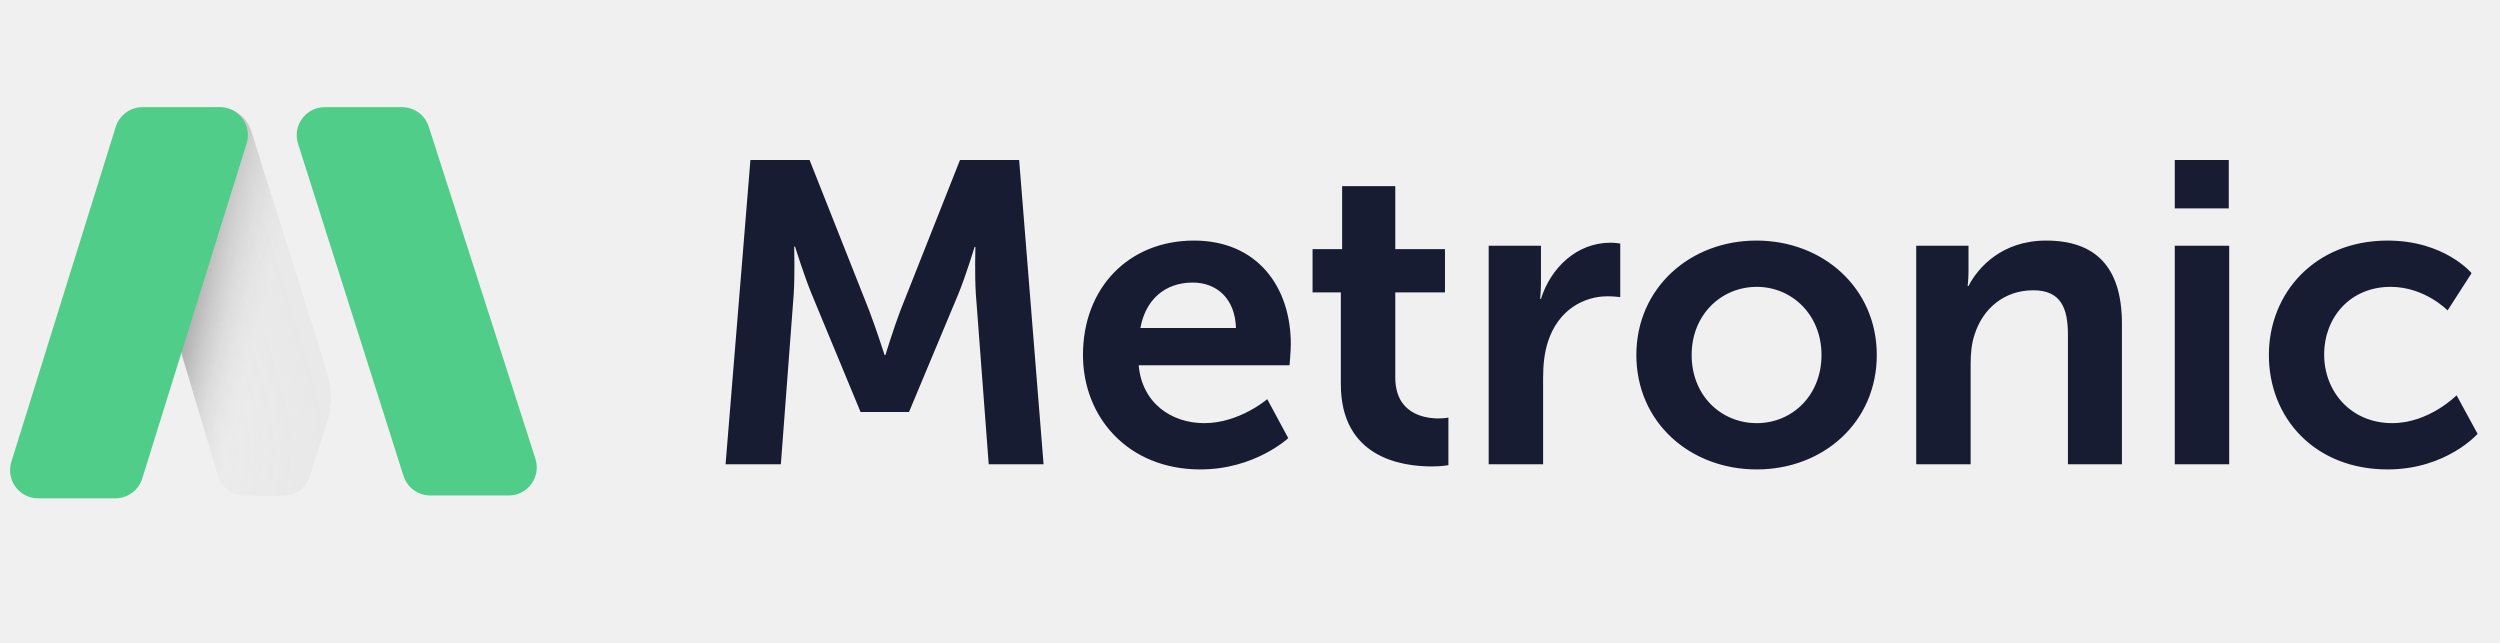
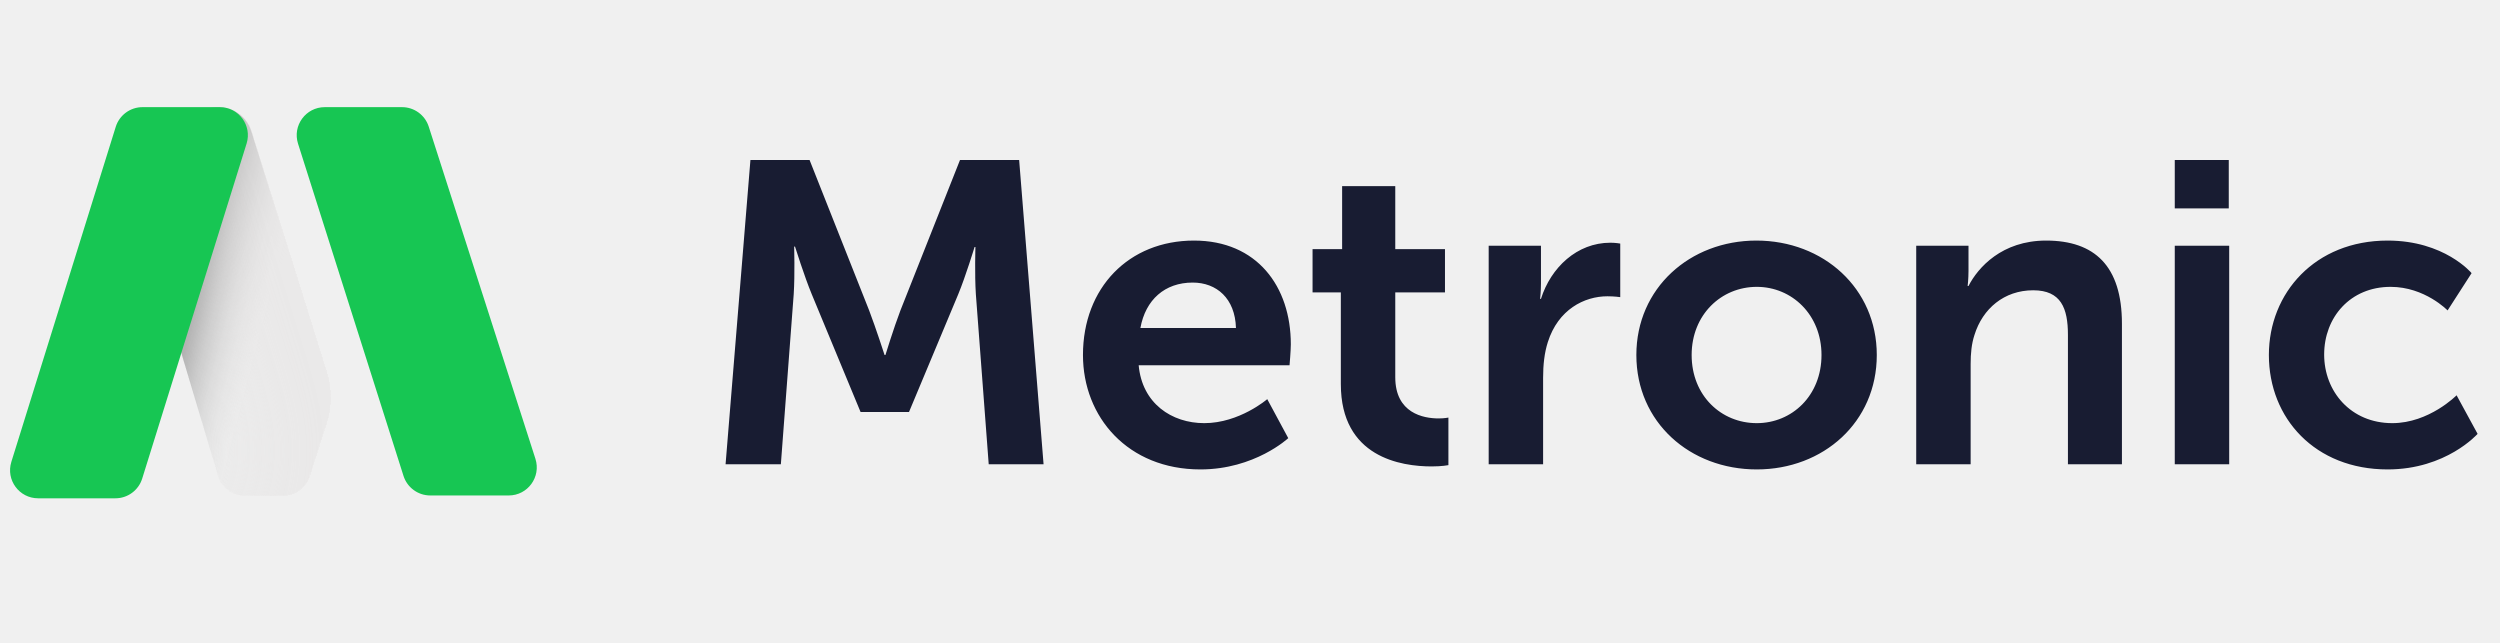
<svg xmlns="http://www.w3.org/2000/svg" width="140" height="36" viewBox="0 0 140 36" fill="none">
  <path d="M40.632 26H43.728L44.448 16.472C44.52 15.344 44.472 13.808 44.472 13.808H44.52C44.52 13.808 45.048 15.488 45.456 16.472L48.192 23.072H50.904L53.664 16.472C54.072 15.488 54.576 13.832 54.576 13.832H54.624C54.624 13.832 54.576 15.344 54.648 16.472L55.368 26H58.44L57.072 8.96H53.76L50.424 17.384C50.04 18.392 49.584 19.88 49.584 19.88H49.536C49.536 19.88 49.056 18.392 48.672 17.384L45.336 8.96H42.024L40.632 26ZM60.646 19.88C60.646 23.36 63.166 26.288 67.222 26.288C70.27 26.288 72.142 24.536 72.142 24.536L70.966 22.352C70.966 22.352 69.406 23.696 67.438 23.696C65.614 23.696 63.958 22.592 63.766 20.456H72.214C72.214 20.456 72.286 19.64 72.286 19.28C72.286 16.04 70.39 13.472 66.862 13.472C63.214 13.472 60.646 16.112 60.646 19.88ZM63.862 18.368C64.15 16.784 65.23 15.824 66.79 15.824C68.134 15.824 69.166 16.712 69.214 18.368H63.862ZM75.087 21.512C75.087 25.616 78.471 26.12 80.175 26.12C80.751 26.12 81.111 26.048 81.111 26.048V23.384C81.111 23.384 80.895 23.432 80.559 23.432C79.719 23.432 78.135 23.144 78.135 21.128V16.376H80.919V13.952H78.135V10.424H75.159V13.952H73.503V16.376H75.087V21.512ZM83.366 26H86.414V21.152C86.414 20.432 86.486 19.76 86.678 19.16C87.254 17.336 88.718 16.592 90.014 16.592C90.422 16.592 90.734 16.64 90.734 16.64V13.64C90.734 13.64 90.47 13.592 90.182 13.592C88.31 13.592 86.846 14.984 86.294 16.736H86.246C86.246 16.736 86.294 16.328 86.294 15.872V13.76H83.366V26ZM91.636 19.88C91.636 23.648 94.636 26.288 98.38 26.288C102.1 26.288 105.1 23.648 105.1 19.88C105.1 16.136 102.1 13.472 98.356 13.472C94.636 13.472 91.636 16.136 91.636 19.88ZM94.732 19.88C94.732 17.624 96.388 16.064 98.38 16.064C100.348 16.064 102.004 17.624 102.004 19.88C102.004 22.16 100.348 23.696 98.38 23.696C96.388 23.696 94.732 22.16 94.732 19.88ZM107.308 26H110.356V20.384C110.356 19.808 110.404 19.256 110.572 18.752C111.028 17.288 112.228 16.256 113.86 16.256C115.42 16.256 115.804 17.264 115.804 18.752V26H118.828V18.128C118.828 14.888 117.292 13.472 114.58 13.472C112.108 13.472 110.764 14.984 110.236 16.016H110.188C110.188 16.016 110.236 15.632 110.236 15.176V13.76H107.308V26ZM121.787 11.672H124.811V8.96H121.787V11.672ZM121.787 26H124.835V13.76H121.787V26ZM127.057 19.88C127.057 23.432 129.649 26.288 133.705 26.288C136.993 26.288 138.745 24.296 138.745 24.296L137.569 22.136C137.569 22.136 136.033 23.696 133.969 23.696C131.641 23.696 130.153 21.92 130.153 19.856C130.153 17.768 131.617 16.064 133.873 16.064C135.793 16.064 137.065 17.384 137.065 17.384L138.409 15.296C138.409 15.296 136.897 13.472 133.705 13.472C129.649 13.472 127.057 16.4 127.057 19.88Z" fill="#181C32" />
  <g clip-path="url(#clip0_8670_2703)">
-     <path d="M24.009 7.091L29.984 25.694C30.309 26.708 29.553 27.746 28.488 27.746H24.094C23.41 27.746 22.804 27.303 22.596 26.65L16.69 8.047C16.368 7.034 17.124 6 18.187 6H22.513C23.196 6 23.8 6.441 24.009 7.091Z" fill="#50CD89" />
+     <path d="M24.009 7.091L29.984 25.694C30.309 26.708 29.553 27.746 28.488 27.746H24.094C23.41 27.746 22.804 27.303 22.596 26.65L16.69 8.047C16.368 7.034 17.124 6 18.187 6H22.513C23.196 6 23.8 6.441 24.009 7.091Z" fill="#17c653" />
    <g filter="url(#filter0_i_8670_2703)">
      <path d="M18.287 20.85L14.074 7.355C13.822 6.549 13.076 6 12.232 6C11.204 6 10.356 6.806 10.304 7.832L9.79 17.919C9.771 18.277 9.815 18.636 9.918 18.98L12.205 26.625C12.404 27.29 13.016 27.746 13.71 27.746H15.836C16.52 27.746 17.125 27.304 17.333 26.652L18.279 23.687C18.573 22.765 18.576 21.774 18.287 20.85Z" fill="#ECECEC" />
      <path d="M18.287 20.85L14.074 7.355C13.822 6.549 13.076 6 12.232 6C11.204 6 10.356 6.806 10.304 7.832L9.79 17.919C9.771 18.277 9.815 18.636 9.918 18.98L12.205 26.625C12.404 27.29 13.016 27.746 13.71 27.746H15.836C16.52 27.746 17.125 27.304 17.333 26.652L18.279 23.687C18.573 22.765 18.576 21.774 18.287 20.85Z" fill="url(#paint0_linear_8670_2703)" />
    </g>
-     <path d="M7.982 6H12.309C13.368 6 14.124 7.027 13.809 8.039L7.963 26.801C7.758 27.457 7.15 27.905 6.463 27.905H2.136C1.076 27.905 0.32 26.878 0.635 25.866L6.481 7.104C6.686 6.447 7.294 6 7.982 6Z" fill="#50CD89" />
+     <path d="M7.982 6H12.309C13.368 6 14.124 7.027 13.809 8.039L7.963 26.801C7.758 27.457 7.15 27.905 6.463 27.905H2.136C1.076 27.905 0.32 26.878 0.635 25.866L6.481 7.104C6.686 6.447 7.294 6 7.982 6Z" fill="#17c653" />
  </g>
  <defs>
    <filter id="filter0_i_8670_2703" x="5.786" y="6" width="12.716" height="24.746" filterUnits="userSpaceOnUse" color-interpolation-filters="sRGB">
      <feFlood flood-opacity="0" result="BackgroundImageFix" />
      <feBlend mode="normal" in="SourceGraphic" in2="BackgroundImageFix" result="shape" />
      <feColorMatrix in="SourceAlpha" type="matrix" values="0 0 0 0 0 0 0 0 0 0 0 0 0 0 0 0 0 0 127 0" result="hardAlpha" />
      <feOffset dx="-4" dy="3" />
      <feGaussianBlur stdDeviation="2" />
      <feComposite in2="hardAlpha" operator="arithmetic" k2="-1" k3="1" />
      <feColorMatrix type="matrix" values="0 0 0 0 0.904 0 0 0 0 0.893 0 0 0 0 0.893 0 0 0 0.4 0" />
      <feBlend mode="normal" in2="shape" result="effect1_innerShadow_8670_2703" />
    </filter>
    <linearGradient id="paint0_linear_8670_2703" x1="11.393" y1="15.625" x2="15.911" y2="16.804" gradientUnits="userSpaceOnUse">
      <stop stop-opacity="0.25" />
      <stop offset="0.911" stop-color="white" stop-opacity="0" />
    </linearGradient>
    <clipPath id="clip0_8670_2703">
      <rect width="30.643" height="22" fill="white" transform="translate(0 6)" />
    </clipPath>
  </defs>
</svg>
